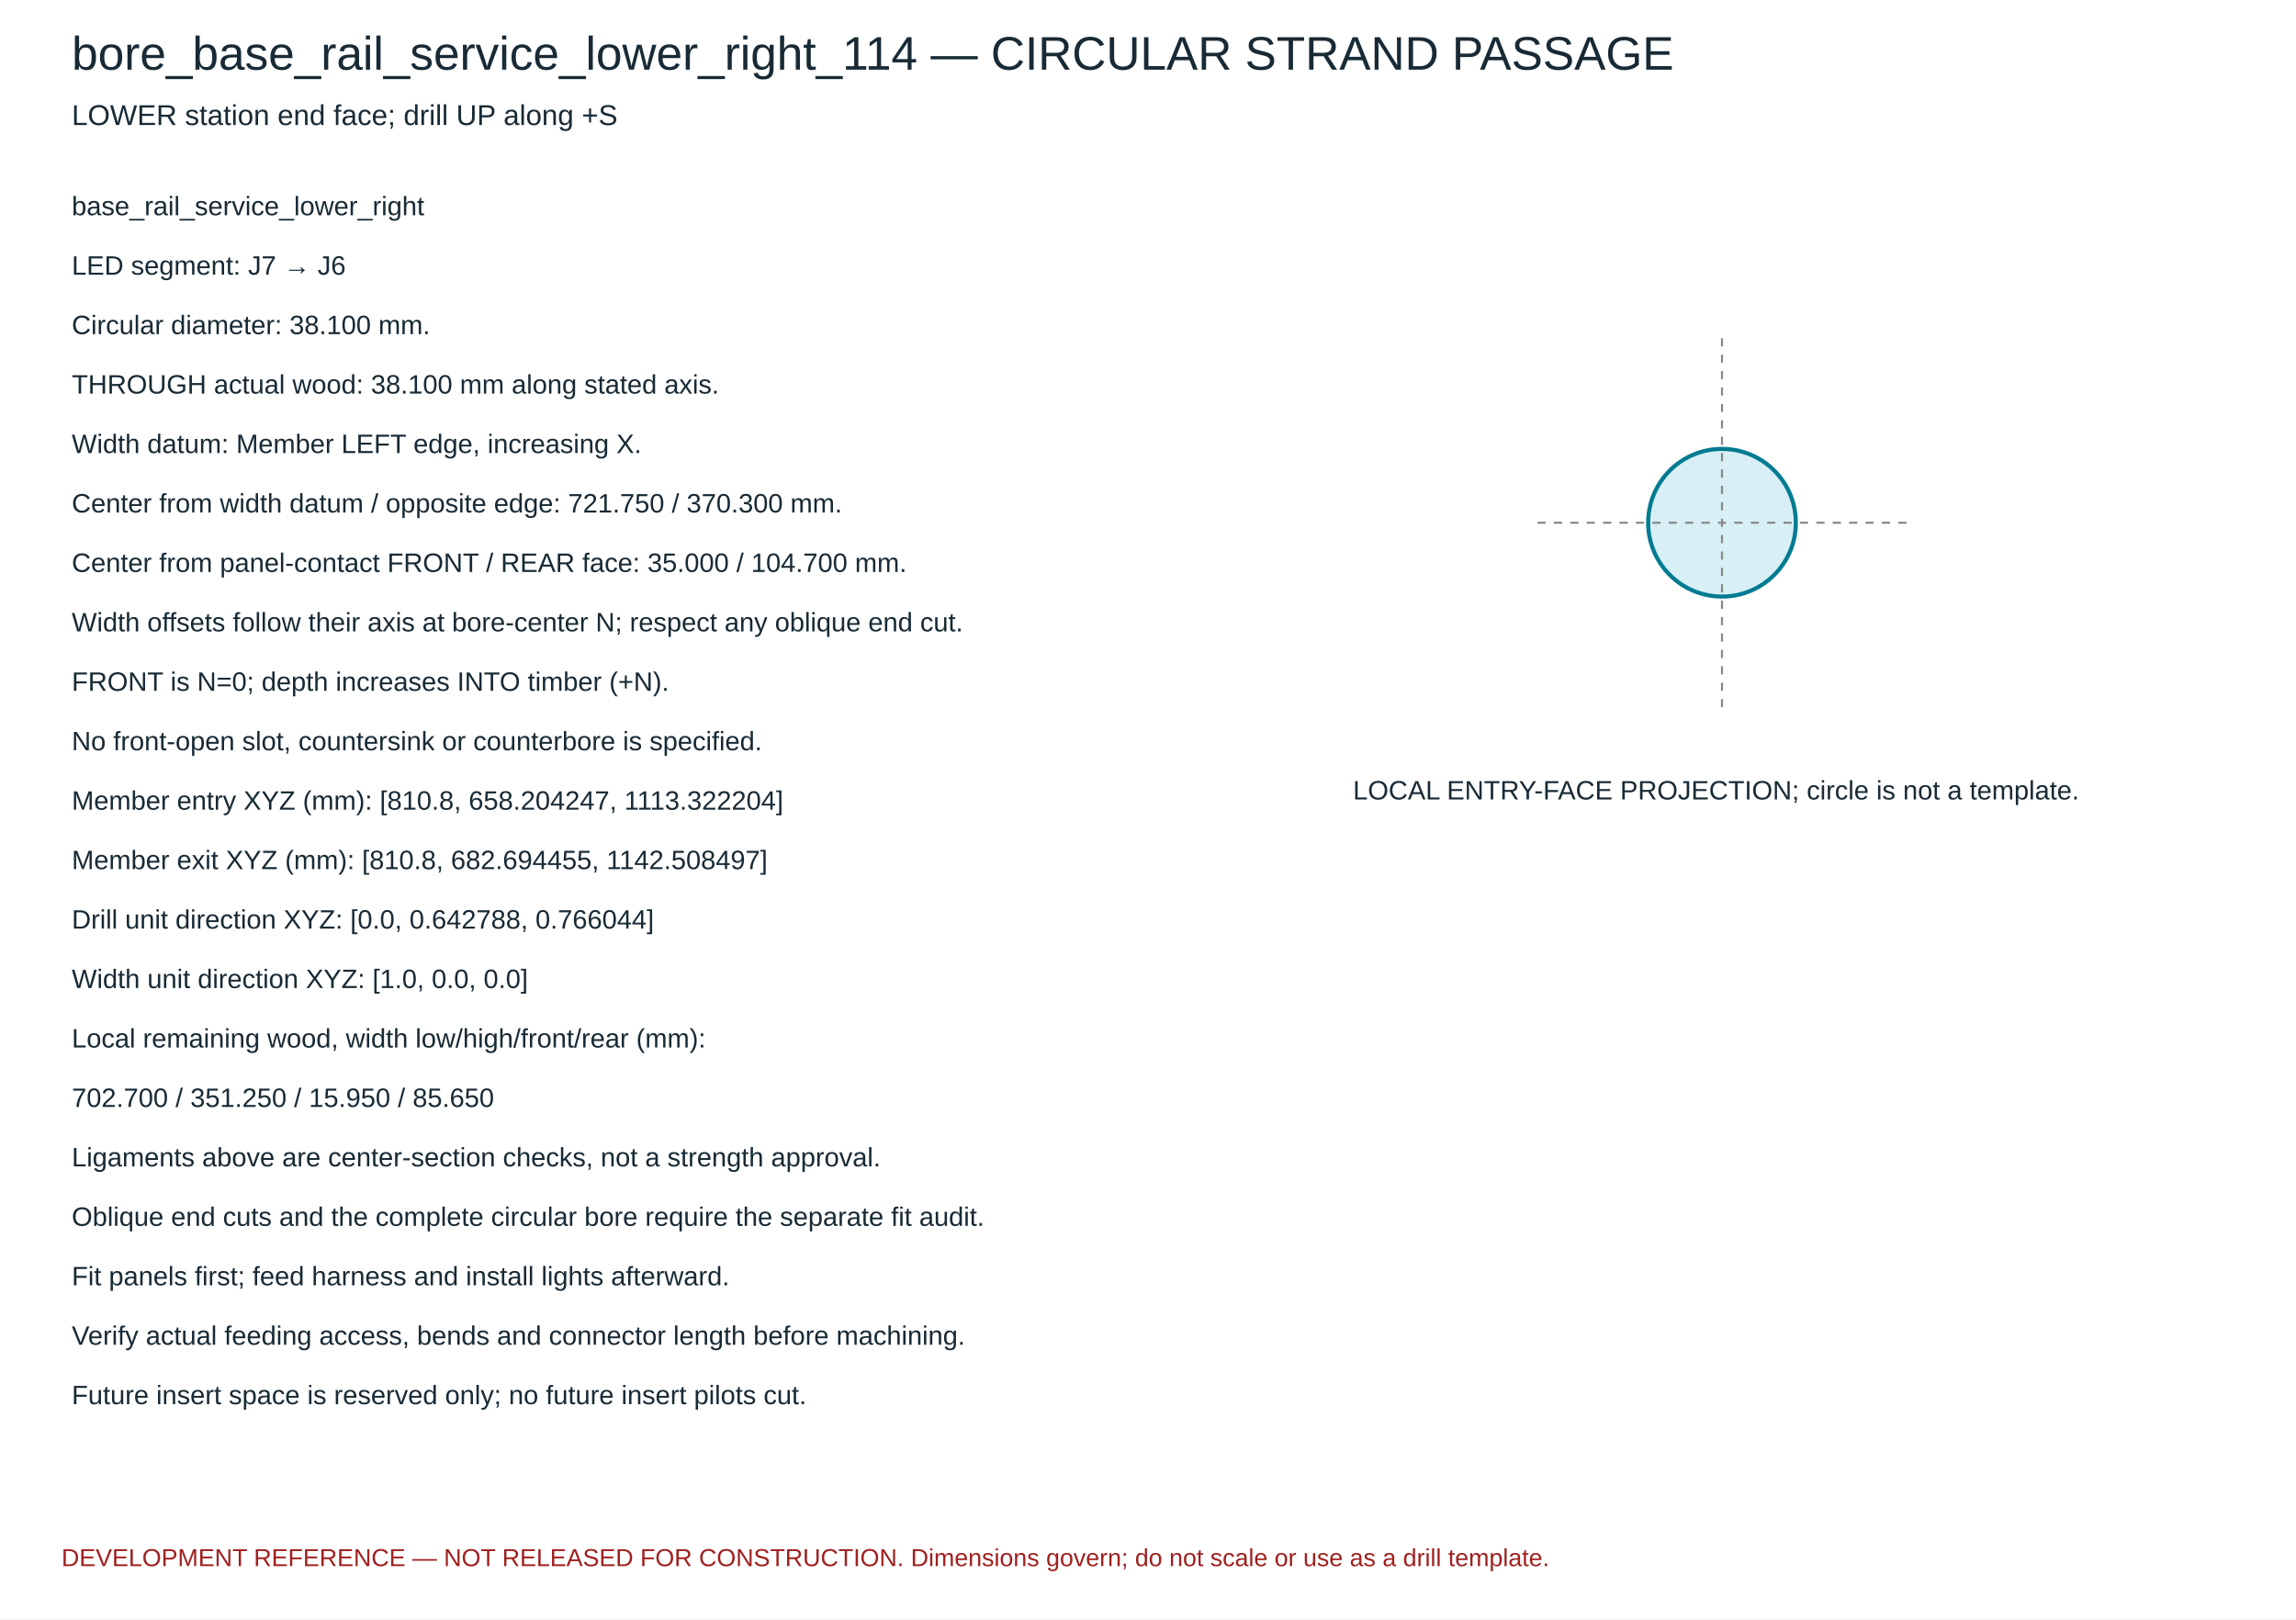
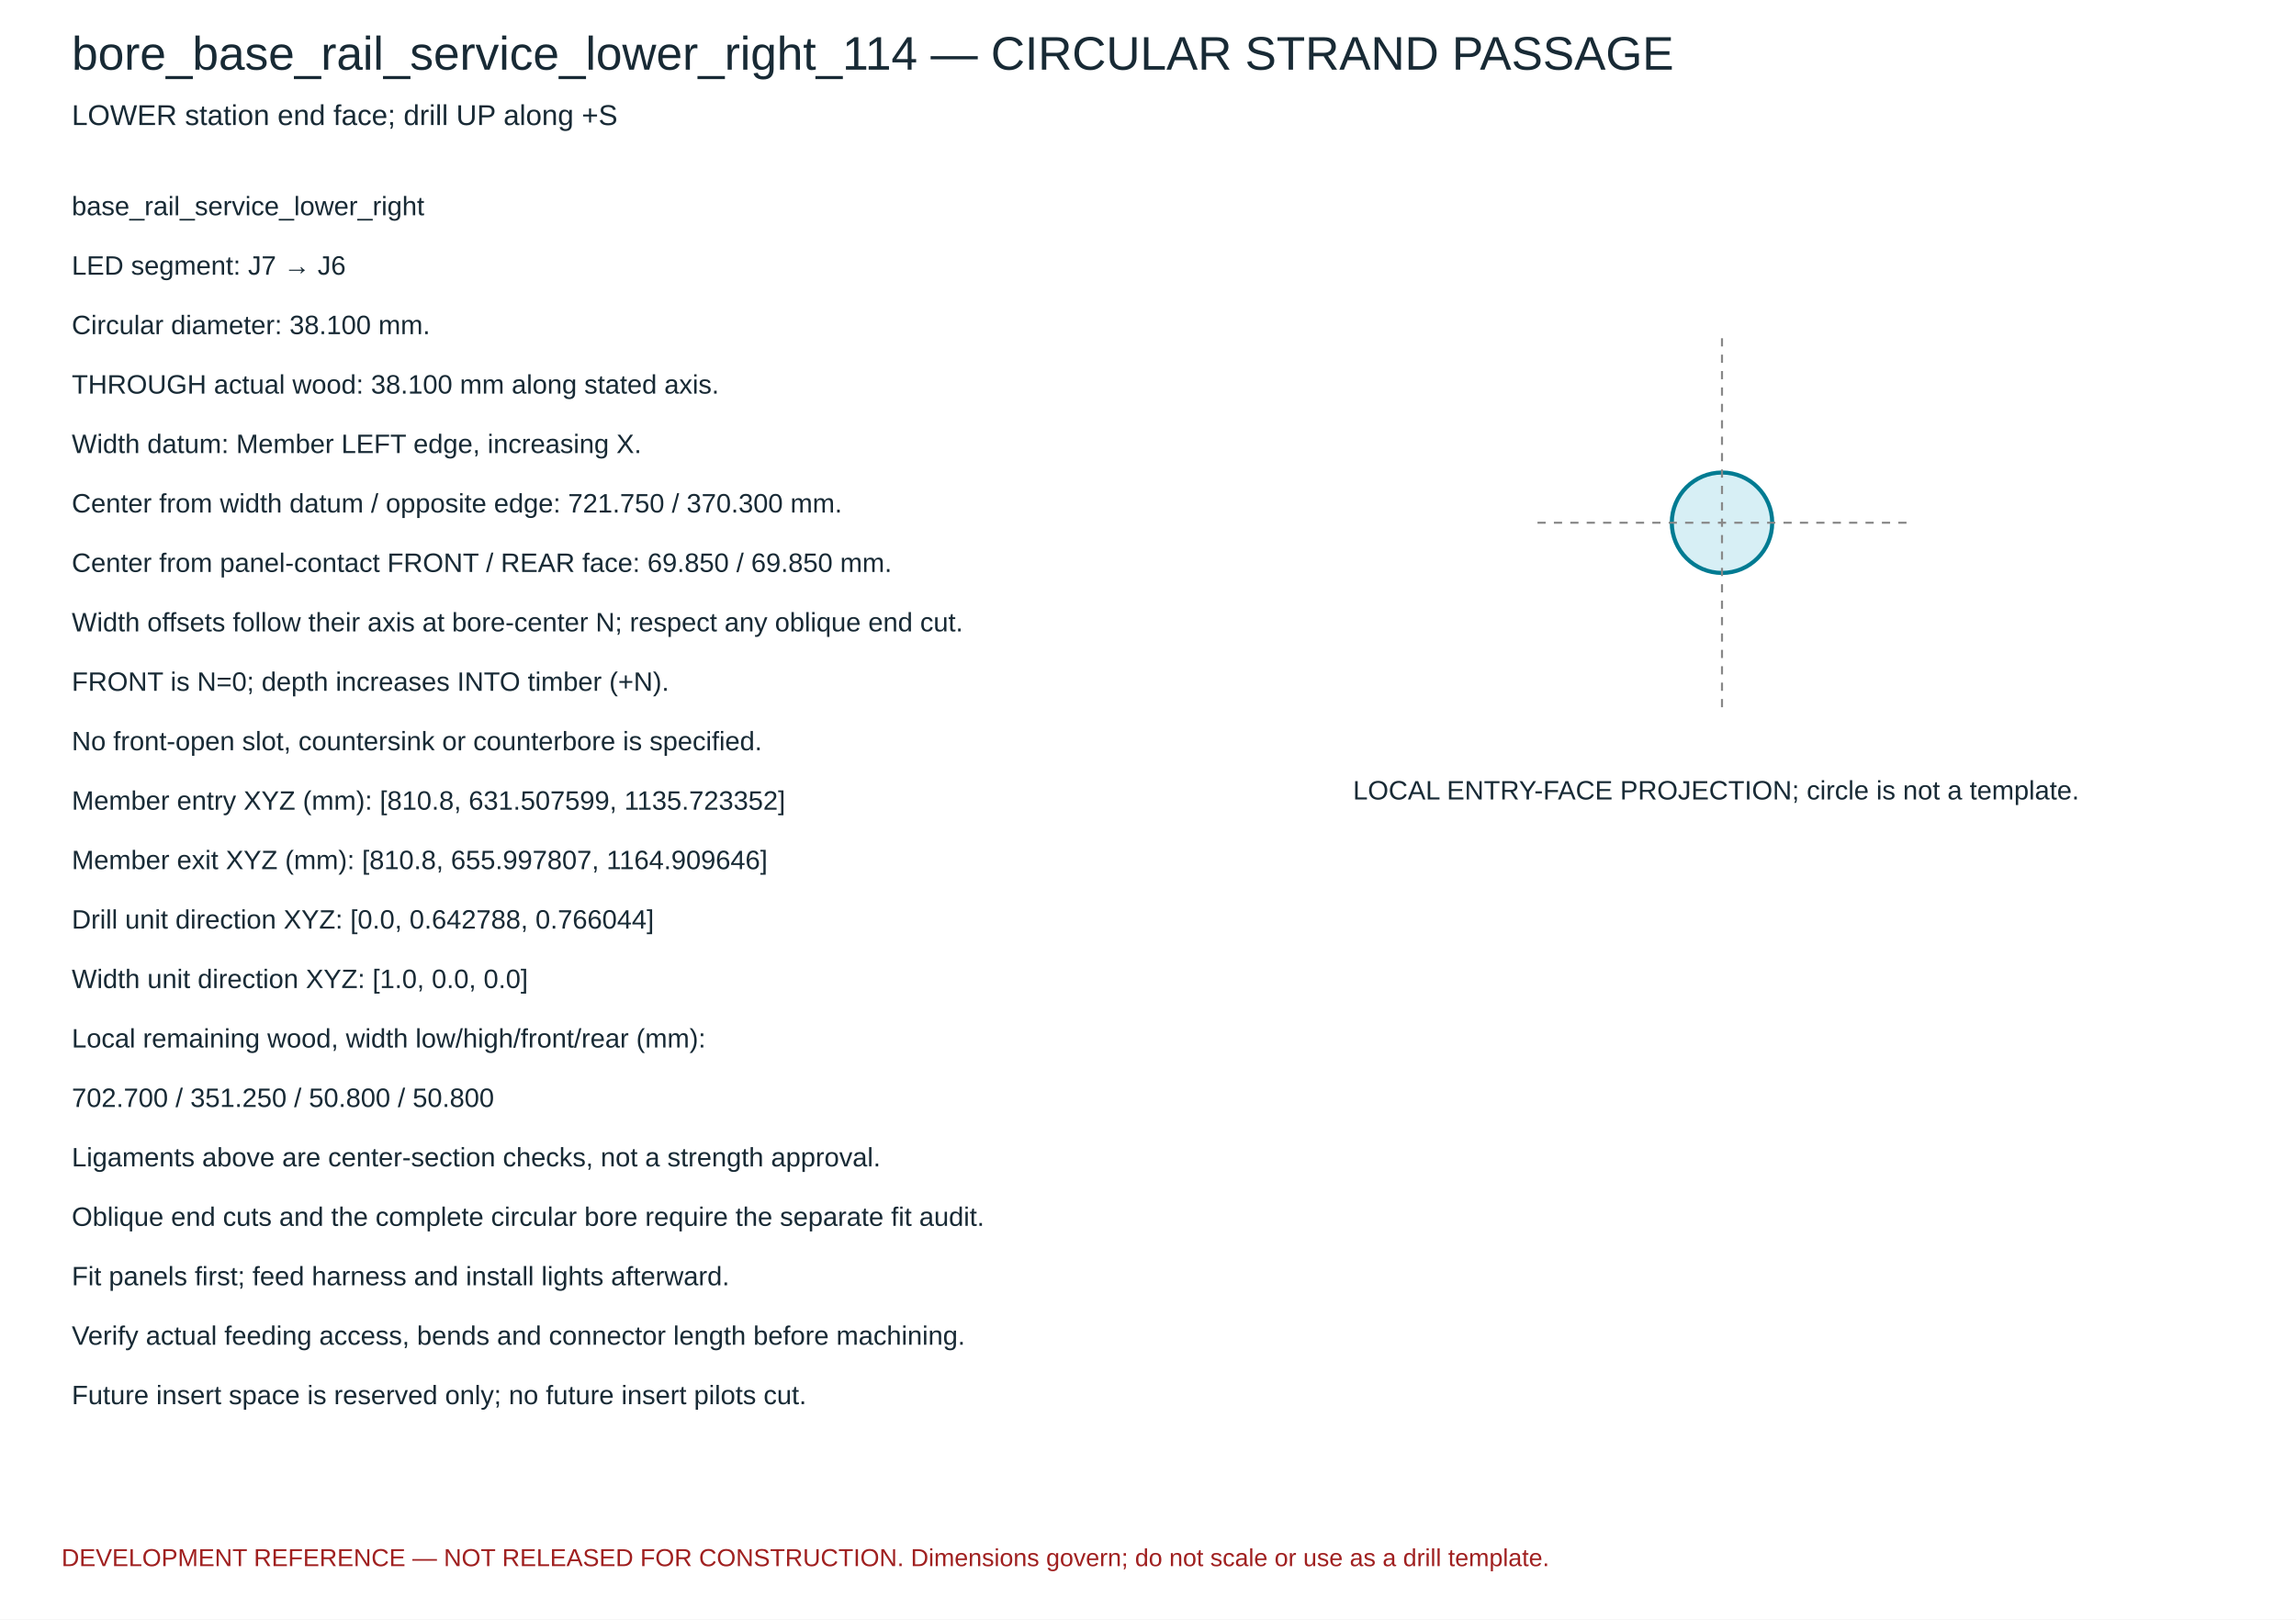
<svg xmlns="http://www.w3.org/2000/svg" width="1120" height="790" viewBox="0 0 1120 790">
  <rect width="1120" height="790" fill="white" />
  <g font-family="Arial,sans-serif" fill="#182a35">
    <text x="35" y="34" font-size="23">bore_base_rail_service_lower_right_114 — CIRCULAR STRAND PASSAGE</text>
    <text x="35" y="61" font-size="14">LOWER station end face; drill UP along +S</text>
-     <circle cx="840.0" cy="255.0" r="36.016" fill="#d7eff5" stroke="#007b92" stroke-width="2" />
+     <circle cx="840.0" cy="255.0" r="24.49" fill="#d7eff5" stroke="#007b92" stroke-width="2" />
    <path d="M 750.0 255.0 H 930.0 M 840.0 165.0 V 345.0" stroke="#888" stroke-dasharray="4 4" />
    <text x="660" y="390" font-size="13">LOCAL ENTRY-FACE PROJECTION; circle is not a template.</text>
    <text x="35" y="105" font-size="13">base_rail_service_lower_right</text>
    <text x="35" y="134" font-size="13">LED segment: J7 → J6</text>
    <text x="35" y="163" font-size="13">Circular diameter: 38.100 mm.</text>
    <text x="35" y="192" font-size="13">THROUGH actual wood: 38.100 mm along stated axis.</text>
    <text x="35" y="221" font-size="13">Width datum: Member LEFT edge, increasing X.</text>
    <text x="35" y="250" font-size="13">Center from width datum / opposite edge: 721.750 / 370.300 mm.</text>
-     <text x="35" y="279" font-size="13">Center from panel-contact FRONT / REAR face: 35.000 / 104.700 mm.</text>
+     <text x="35" y="279" font-size="13">Center from panel-contact FRONT / REAR face: 69.850 / 69.850 mm.</text>
    <text x="35" y="308" font-size="13">Width offsets follow their axis at bore-center N; respect any oblique end cut.</text>
    <text x="35" y="337" font-size="13">FRONT is N=0; depth increases INTO timber (+N).</text>
    <text x="35" y="366" font-size="13">No front-open slot, countersink or counterbore is specified.</text>
-     <text x="35" y="395" font-size="13">Member entry XYZ (mm): [810.8, 658.204247, 1113.322204]</text>
-     <text x="35" y="424" font-size="13">Member exit XYZ (mm): [810.8, 682.694455, 1142.508497]</text>
+     <text x="35" y="395" font-size="13">Member entry XYZ (mm): [810.8, 631.507599, 1135.723352]</text>
+     <text x="35" y="424" font-size="13">Member exit XYZ (mm): [810.8, 655.997807, 1164.909646]</text>
    <text x="35" y="453" font-size="13">Drill unit direction XYZ: [0.0, 0.642788, 0.766044]</text>
    <text x="35" y="482" font-size="13">Width unit direction XYZ: [1.0, 0.0, 0.0]</text>
    <text x="35" y="511" font-size="13">Local remaining wood, width low/high/front/rear (mm):</text>
-     <text x="35" y="540" font-size="13">702.700 / 351.250 / 15.950 / 85.650</text>
+     <text x="35" y="540" font-size="13">702.700 / 351.250 / 50.800 / 50.800</text>
    <text x="35" y="569" font-size="13">Ligaments above are center-section checks, not a strength approval.</text>
    <text x="35" y="598" font-size="13">Oblique end cuts and the complete circular bore require the separate fit audit.</text>
    <text x="35" y="627" font-size="13">Fit panels first; feed harness and install lights afterward.</text>
    <text x="35" y="656" font-size="13">Verify actual feeding access, bends and connector length before machining.</text>
    <text x="35" y="685" font-size="13">Future insert space is reserved only; no future insert pilots cut.</text>
    <text x="30" y="764" font-size="12" fill="#a02020">DEVELOPMENT REFERENCE — NOT RELEASED FOR CONSTRUCTION. Dimensions govern; do not scale or use as a drill template.</text>
  </g>
</svg>
